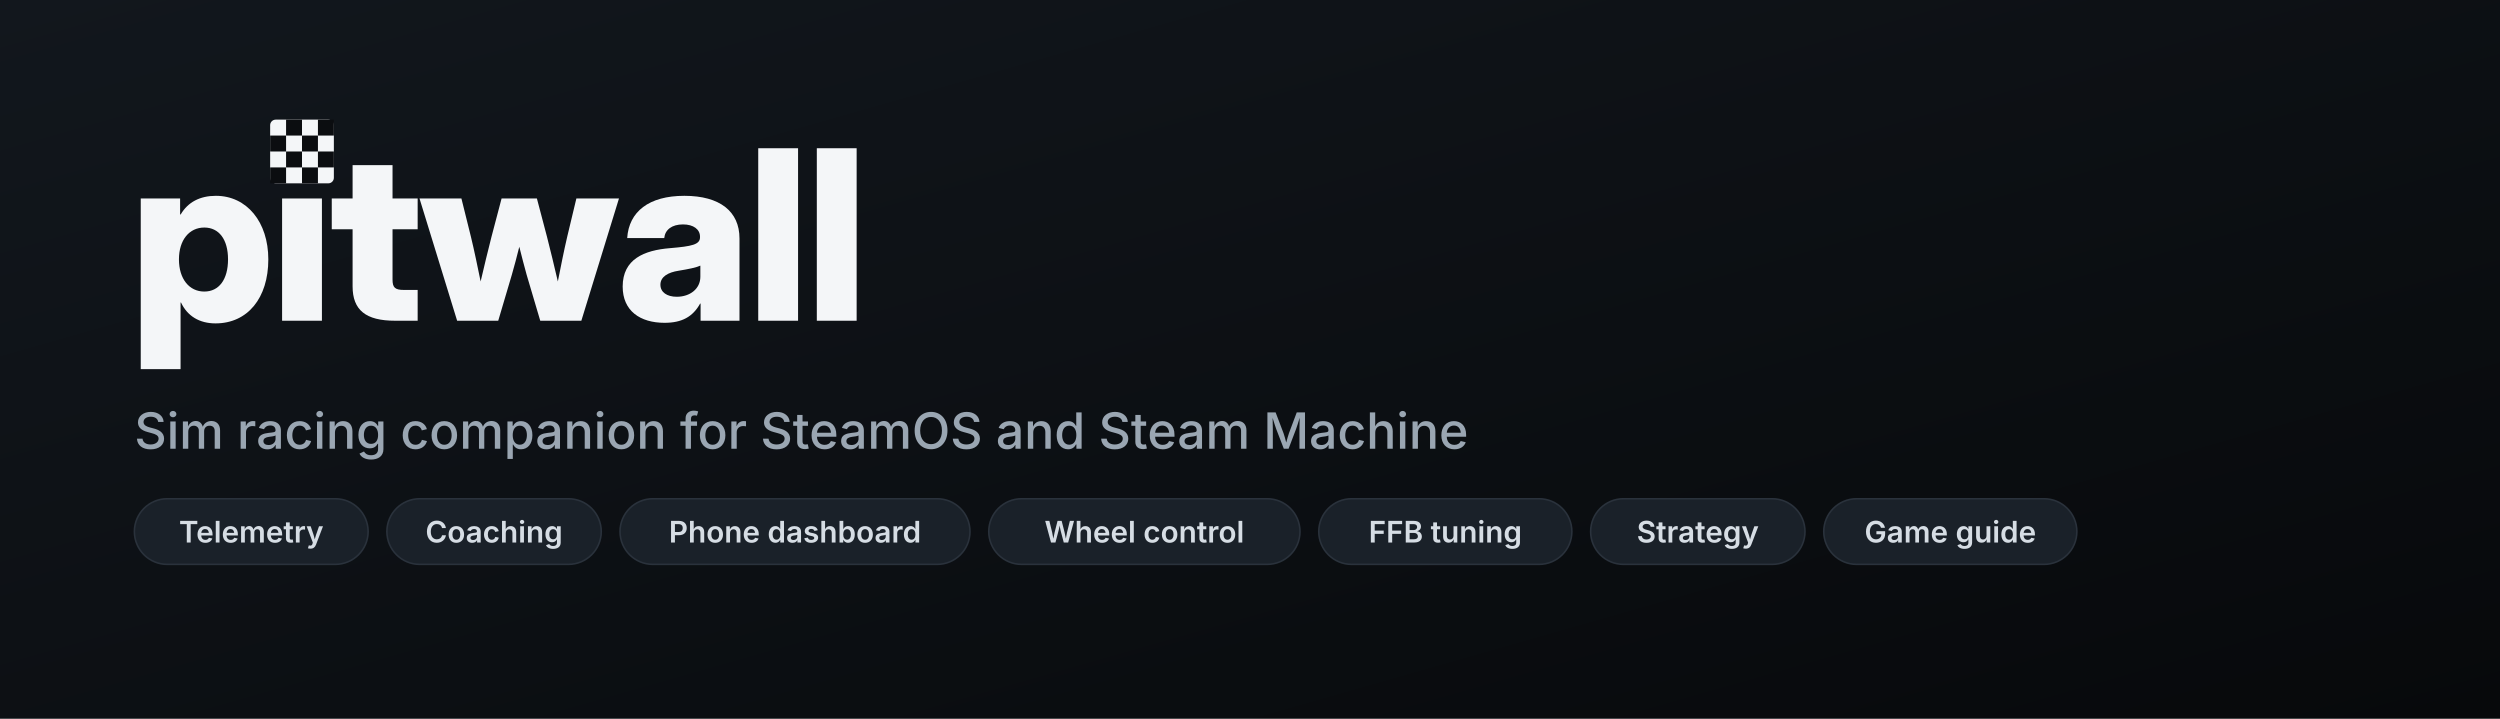
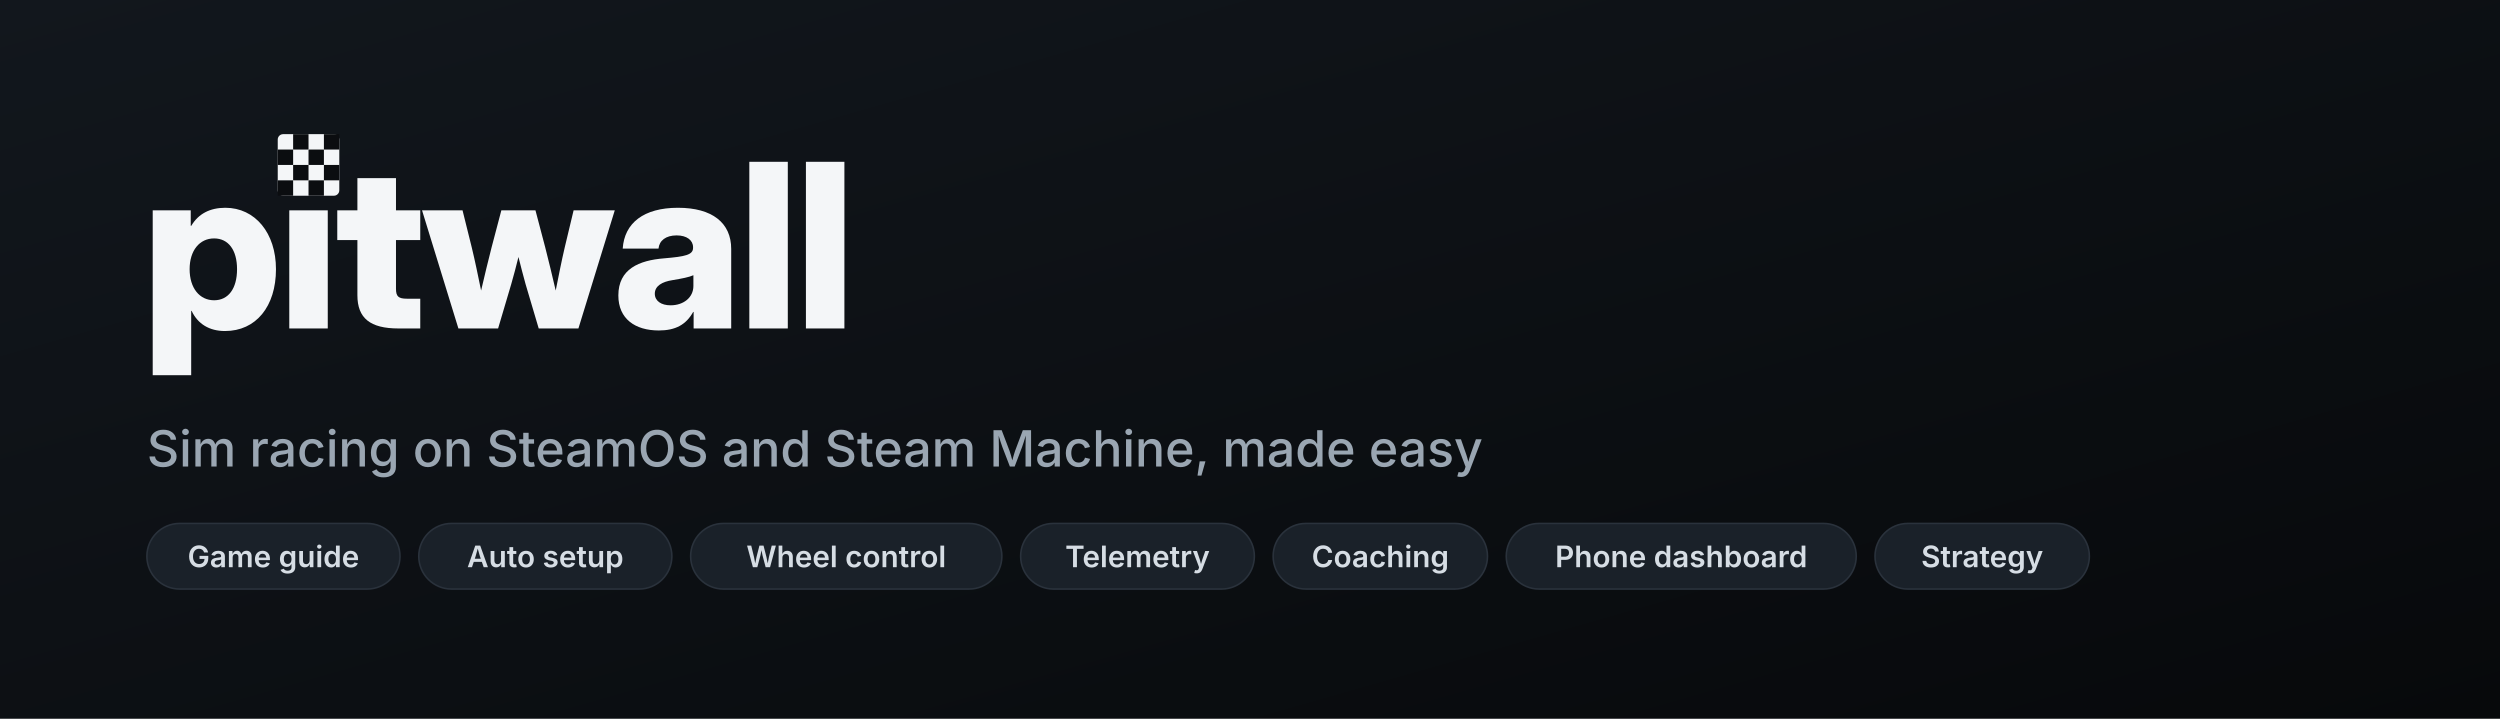
<svg xmlns="http://www.w3.org/2000/svg" viewBox="0 0 1600 460" width="1600" height="460">
  <defs>
    <linearGradient id="bg" x1="0" y1="0" x2="1" y2="1">
      <stop offset="0" stop-color="#12171d" />
      <stop offset="1" stop-color="#07090b" />
    </linearGradient>
  </defs>
  <rect width="1600" height="460" fill="url(#bg)" />
-   <svg x="80" y="73.6" width="478.325" height="165.6" viewBox="-40.0 -40.0 6456.0 2235.12">
+   <svg x="88" y="83.0" width="462.15" height="160" viewBox="-40.0 -40.0 6456.0 2235.12">
    <g transform="translate(0 1737.12) scale(1 -1)">
      <g fill="#f4f6f8">
        <path transform="translate(0 0)" d="M96 -418H440V157H444C499 40 603 -23 742 -23C1019 -23 1198 196 1198 530C1198 853 1012 1079 745 1079C608 1079 504 1025 441 918H436V1056H96ZM645 252C515 252 426 361 426 530C426 697 515 805 645 805C772 805 850 702 850 530C850 356 772 252 645 252Z" />
        <path transform="translate(1221 0)" d="M96 0H440V1056H96Z" />
        <path transform="translate(1727 0)" d="M761 1056H544V1344H199V1056H19V790H199V297C199 92 313 0 566 0H761V266H642C565 266 544 287 544 355V790H761Z" />
        <path transform="translate(2500 0)" d="M329 0H684L801 395C824 473 845 556 866 639C887 556 908 473 930 395L1047 0H1402L1727 1056H1359L1280 726C1251 602 1225 470 1199 339C1168 470 1137 603 1105 726L1018 1056H713L626 726C594 603 563 470 532 339C505 470 478 603 448 726L366 1056H4Z" />
        <path transform="translate(4202 0)" d="M419 -18C568 -18 663 34 726 148H730V0H1066V711C1066 944 897 1079 590 1079C284 1079 111 943 96 714H416C423 786 482 832 578 832C669 832 725 789 725 726V721C725 658 656 643 467 627C242 609 57 532 57 295C57 85 208 -18 419 -18ZM524 207C440 207 383 246 383 311C383 380 449 418 541 432C626 446 691 459 728 476V380C728 276 639 207 524 207Z" />
        <path transform="translate(5334 0)" d="M440 1490H96V0H440Z" />
        <path transform="translate(5840 0)" d="M440 1490H96V0H440Z" />
      </g>
      <g transform="translate(0 2923.84) scale(1 -1)">
        <rect x="1213.8" y="1186.7" width="550.4" height="550.4" rx="48.2" fill="#f4f6f8" />
        <rect x="1351.4" y="1186.7" width="137.60" height="137.60" fill="#0b0d10" />
        <rect x="1626.6" y="1186.7" width="137.60" height="137.60" fill="#0b0d10" />
        <rect x="1213.8" y="1324.3" width="137.60" height="137.60" fill="#0b0d10" />
        <rect x="1489.0" y="1324.3" width="137.60" height="137.60" fill="#0b0d10" />
        <rect x="1351.4" y="1461.9" width="137.60" height="137.60" fill="#0b0d10" />
        <rect x="1626.6" y="1461.9" width="137.60" height="137.60" fill="#0b0d10" />
        <rect x="1213.8" y="1599.5" width="137.60" height="137.60" fill="#0b0d10" />
        <rect x="1489.0" y="1599.5" width="137.60" height="137.60" fill="#0b0d10" />
      </g>
    </g>
  </svg>
-   <text x="86" y="287.2" font-family="Inter" font-weight="500" font-size="32" fill="#9aa6b2">Sim racing companion for SteamOS and Steam Machine</text>
-   <rect x="86" y="319.2" width="149.6" height="42" rx="21" fill="#1a2129" stroke="#2a323c" />
-   <text x="160.8" y="347.2" text-anchor="middle" font-family="Inter" font-weight="600" font-size="19" fill="#d6dde4">Telemetry</text>
-   <rect x="247.6" y="319.2" width="137.2" height="42" rx="21" fill="#1a2129" stroke="#2a323c" />
-   <text x="316.2" y="347.2" text-anchor="middle" font-family="Inter" font-weight="600" font-size="19" fill="#d6dde4">Coaching</text>
-   <rect x="396.8" y="319.2" width="224.0" height="42" rx="21" fill="#1a2129" stroke="#2a323c" />
-   <text x="508.8" y="347.2" text-anchor="middle" font-family="Inter" font-weight="600" font-size="19" fill="#d6dde4">Phone dashboard</text>
-   <rect x="632.8" y="319.2" width="199.2" height="42" rx="21" fill="#1a2129" stroke="#2a323c" />
-   <text x="732.4" y="347.2" text-anchor="middle" font-family="Inter" font-weight="600" font-size="19" fill="#d6dde4">Wheel control</text>
-   <rect x="844.0" y="319.2" width="162.0" height="42" rx="21" fill="#1a2129" stroke="#2a323c" />
-   <text x="925.0" y="347.2" text-anchor="middle" font-family="Inter" font-weight="600" font-size="19" fill="#d6dde4">FFB tuning</text>
-   <rect x="1018.0" y="319.2" width="137.2" height="42" rx="21" fill="#1a2129" stroke="#2a323c" />
-   <text x="1086.6" y="347.2" text-anchor="middle" font-family="Inter" font-weight="600" font-size="19" fill="#d6dde4">Strategy</text>
-   <rect x="1167.2" y="319.2" width="162.0" height="42" rx="21" fill="#1a2129" stroke="#2a323c" />
-   <text x="1248.2" y="347.2" text-anchor="middle" font-family="Inter" font-weight="600" font-size="19" fill="#d6dde4">Game guide</text>
+   <text x="94" y="298.6" font-family="Inter" font-weight="500" font-size="32" fill="#9aa6b2">Sim racing on SteamOS and Steam Machine, made easy</text>
+   <rect x="94" y="335.0" width="162.0" height="42" rx="21" fill="#1a2129" stroke="#2a323c" />
+   <text x="175.0" y="363.0" text-anchor="middle" font-family="Inter" font-weight="600" font-size="19" fill="#d6dde4">Game guide</text>
+   <rect x="268.0" y="335.0" width="162.0" height="42" rx="21" fill="#1a2129" stroke="#2a323c" />
+   <text x="349.0" y="363.0" text-anchor="middle" font-family="Inter" font-weight="600" font-size="19" fill="#d6dde4">Auto setup</text>
+   <rect x="442.0" y="335.0" width="199.2" height="42" rx="21" fill="#1a2129" stroke="#2a323c" />
+   <text x="541.6" y="363.0" text-anchor="middle" font-family="Inter" font-weight="600" font-size="19" fill="#d6dde4">Wheel control</text>
+   <rect x="653.2" y="335.0" width="149.6" height="42" rx="21" fill="#1a2129" stroke="#2a323c" />
+   <text x="728.0" y="363.0" text-anchor="middle" font-family="Inter" font-weight="600" font-size="19" fill="#d6dde4">Telemetry</text>
+   <rect x="814.8" y="335.0" width="137.2" height="42" rx="21" fill="#1a2129" stroke="#2a323c" />
+   <text x="883.4" y="363.0" text-anchor="middle" font-family="Inter" font-weight="600" font-size="19" fill="#d6dde4">Coaching</text>
+   <rect x="964.0" y="335.0" width="224.0" height="42" rx="21" fill="#1a2129" stroke="#2a323c" />
+   <text x="1076.0" y="363.0" text-anchor="middle" font-family="Inter" font-weight="600" font-size="19" fill="#d6dde4">Phone dashboard</text>
+   <rect x="1200.0" y="335.0" width="137.2" height="42" rx="21" fill="#1a2129" stroke="#2a323c" />
+   <text x="1268.6" y="363.0" text-anchor="middle" font-family="Inter" font-weight="600" font-size="19" fill="#d6dde4">Strategy</text>
</svg>
